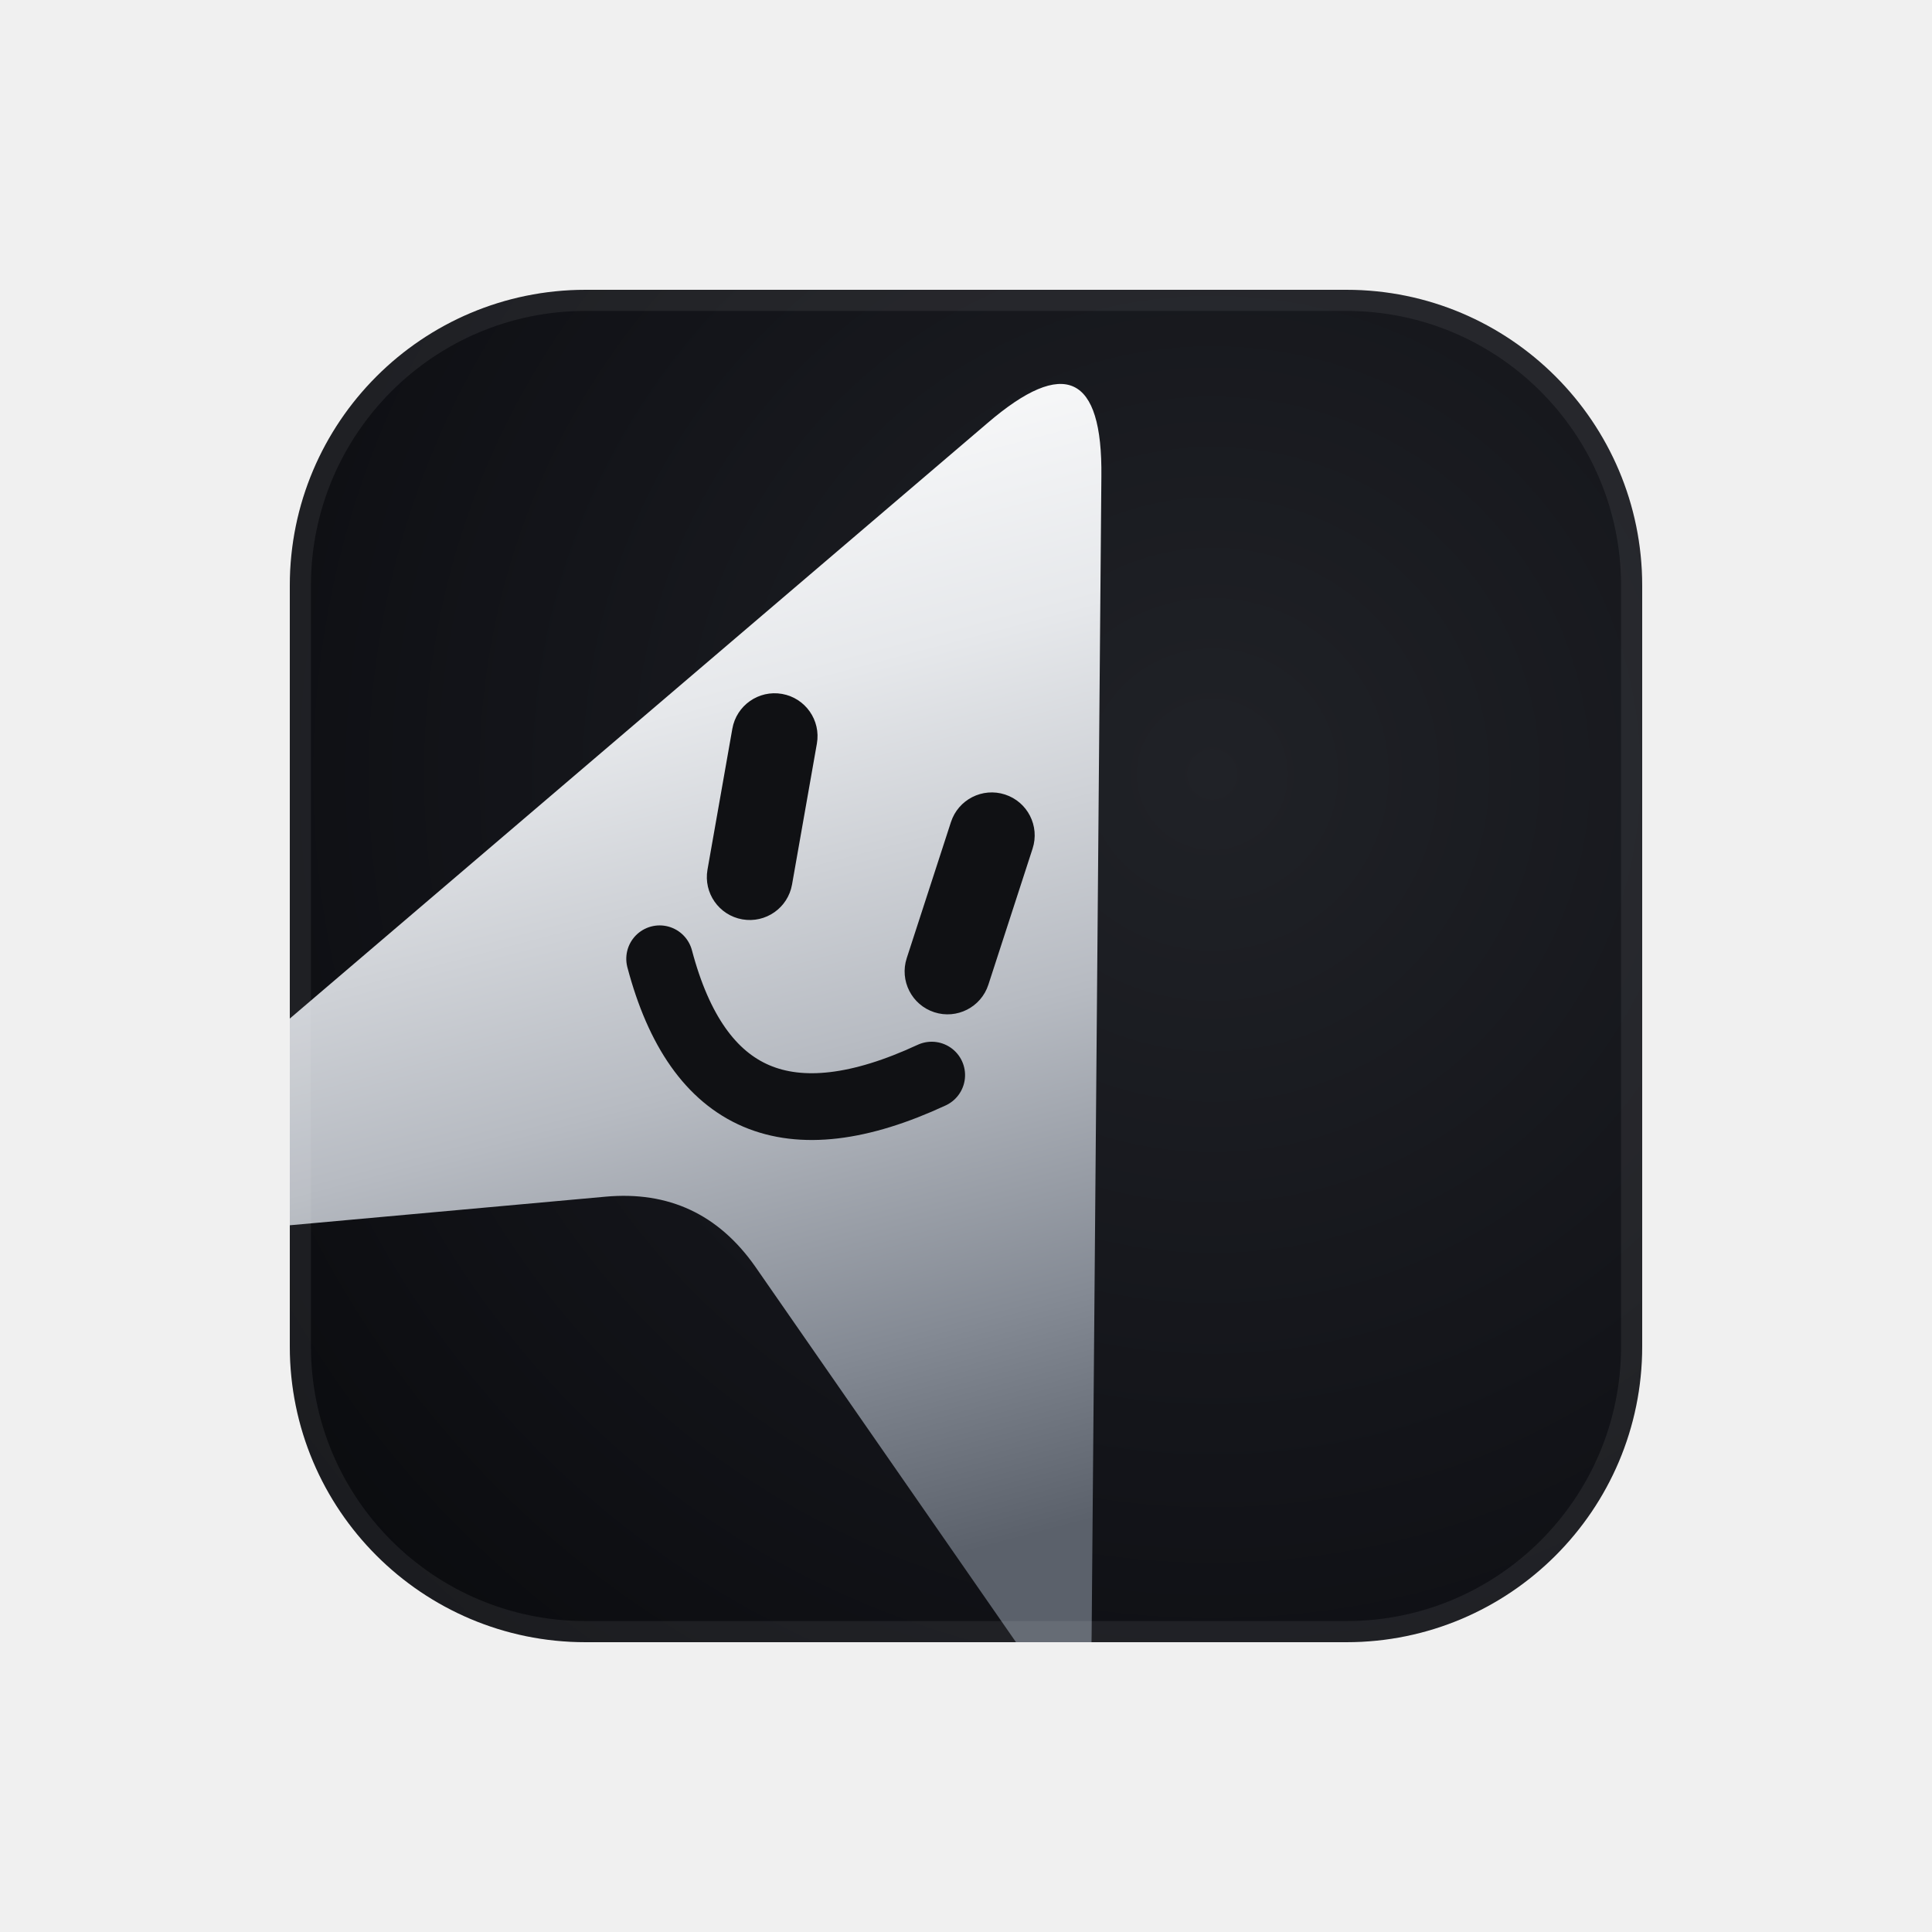
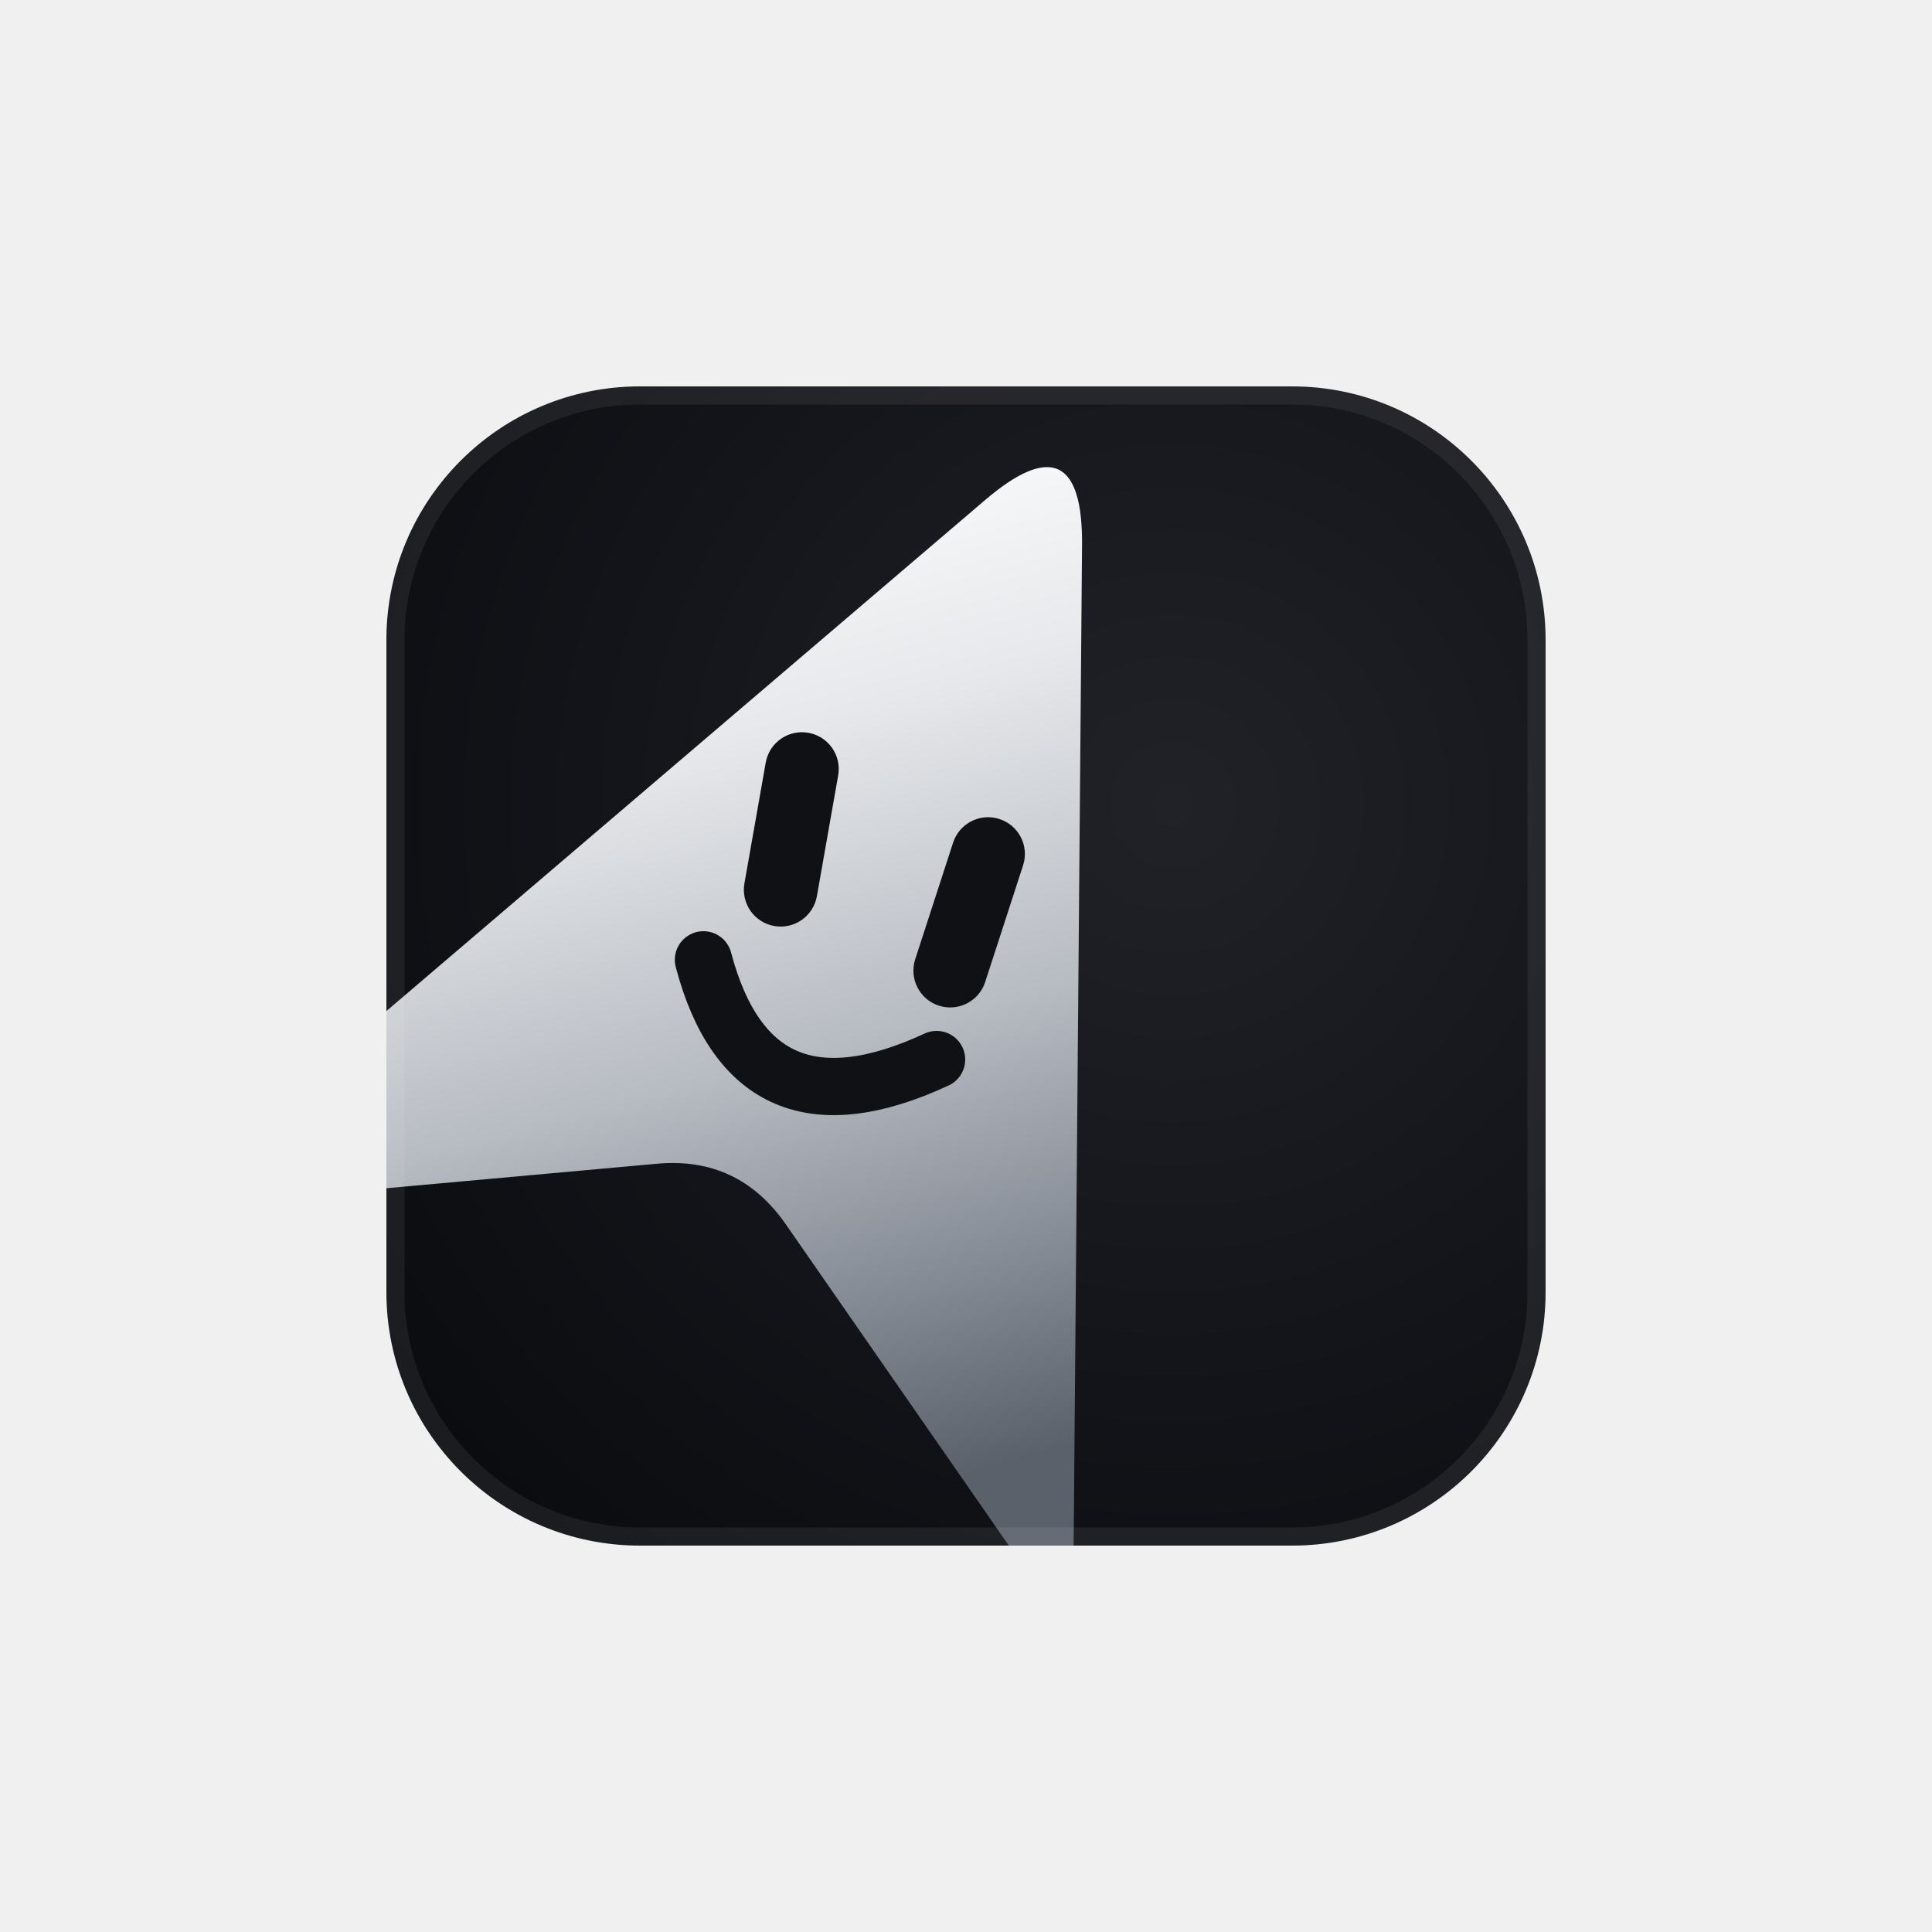
<svg xmlns="http://www.w3.org/2000/svg" viewBox="0 0 1024 1024" role="img" aria-labelledby="title desc">
  <defs>
    <clipPath id="mac-tile">
      <rect width="1024" height="1024" rx="224" />
    </clipPath>
    <radialGradient id="tile" cx="68%" cy="36%" r="92%">
      <stop offset="0" stop-color="#202227" />
      <stop offset="0.56" stop-color="#131419" />
      <stop offset="1" stop-color="#090A0D" />
    </radialGradient>
    <linearGradient id="mascot-grey" x1="18%" y1="10%" x2="84%" y2="94%">
      <stop offset="0" stop-color="#FFFFFF" />
      <stop offset="0.28" stop-color="#E6E8EB" />
      <stop offset="0.58" stop-color="#B7BBC2" />
      <stop offset="0.82" stop-color="#848A94" />
      <stop offset="1" stop-color="#5B616B" />
    </linearGradient>
  </defs>
-   <g transform="translate(153.6 153.6) scale(0.7)">
+   <g transform="translate(204.8 204.8) scale(0.6)">
    <g clip-path="url(#mac-tile)">
      <rect width="1024" height="1024" fill="url(#tile)" />
      <svg x="-260" y="-140" width="1300" height="1300" viewBox="10 10 180 180" overflow="visible">
        <g transform="rotate(25 100 100)">
          <path d="M93.4 40.6 L43 151.1 Q38 162 48.4 156 L91.4 131 Q100 126 108.7 131 L151.6 156 Q162 162 157 151.1 L106.6 40.6 Q100 26 93.4 40.6 Z" fill="url(#mascot-grey)" />
          <rect x="84.5" y="75" width="9" height="24" rx="4.5" fill="#101114" transform="rotate(-15 89 87)" />
          <rect x="108.5" y="75" width="9" height="24" rx="4.5" fill="#101114" transform="rotate(-7 113 87)" />
          <path d="M86 106 Q101 124 117 105" stroke="#101114" stroke-width="7" stroke-linecap="round" fill="none" />
        </g>
      </svg>
      <rect x="8" y="8" width="1008" height="1008" rx="216" fill="none" stroke="#FFFFFF" stroke-opacity="0.07" stroke-width="16" />
    </g>
  </g>
</svg>
